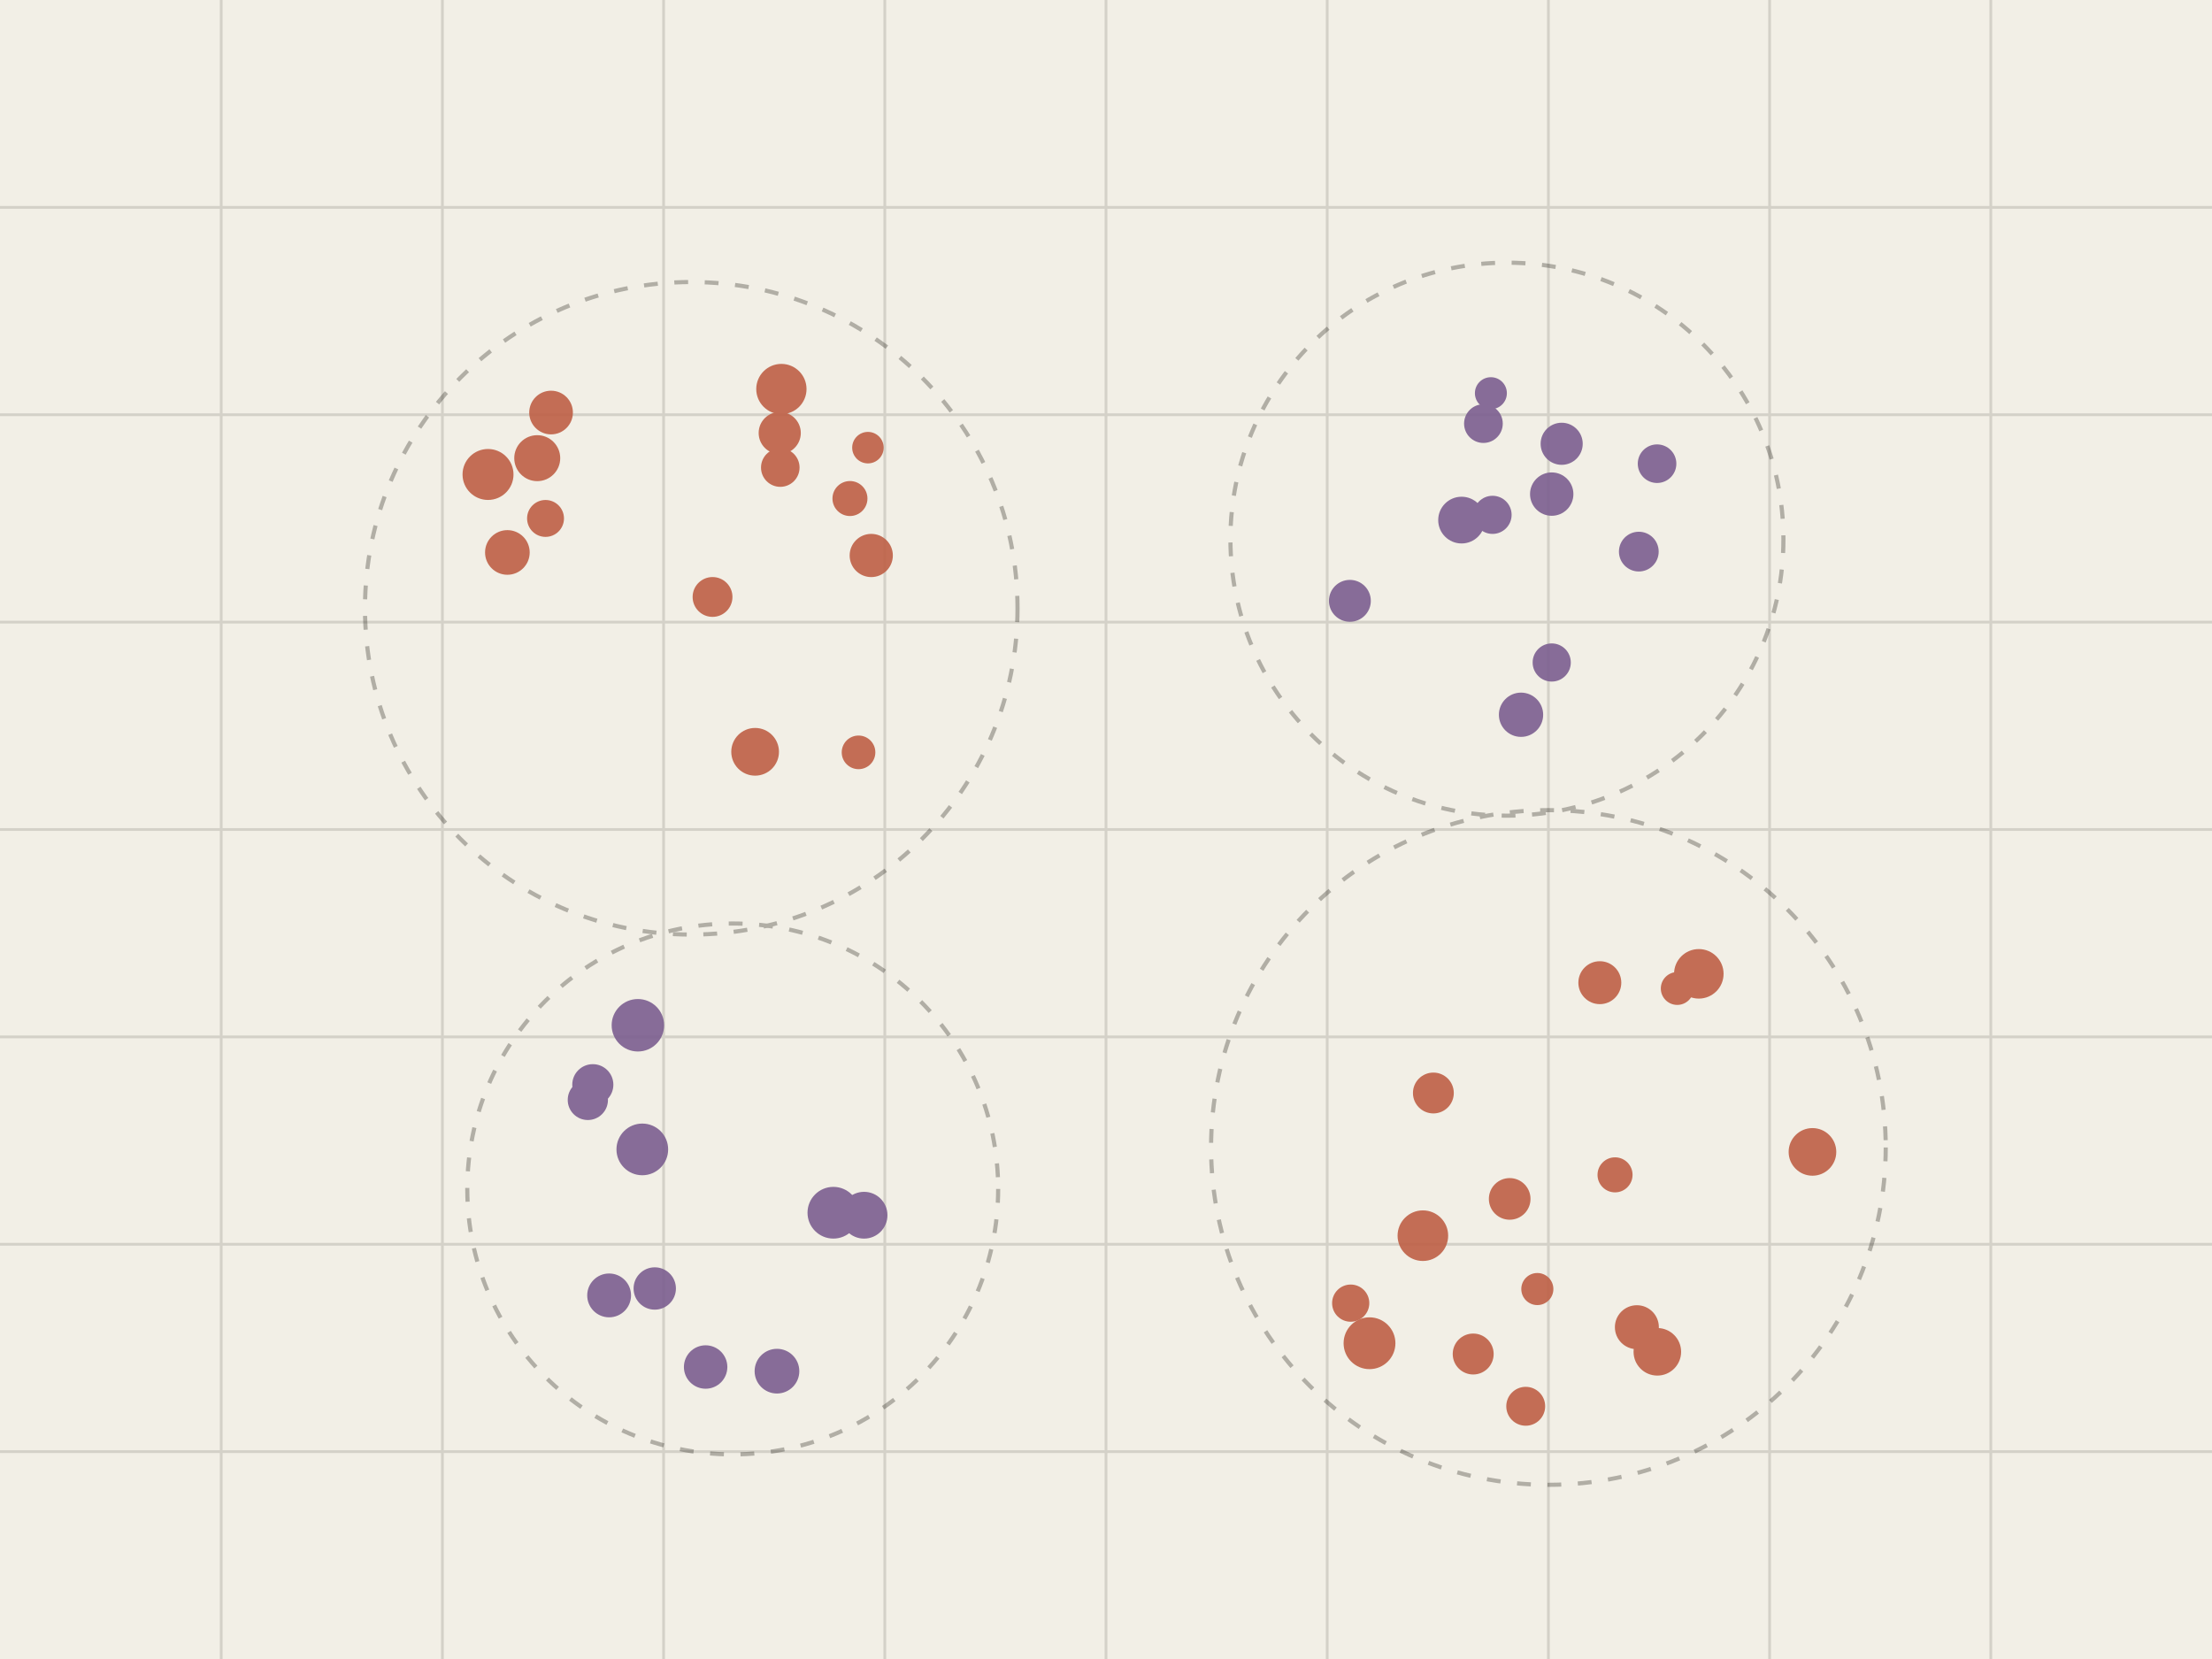
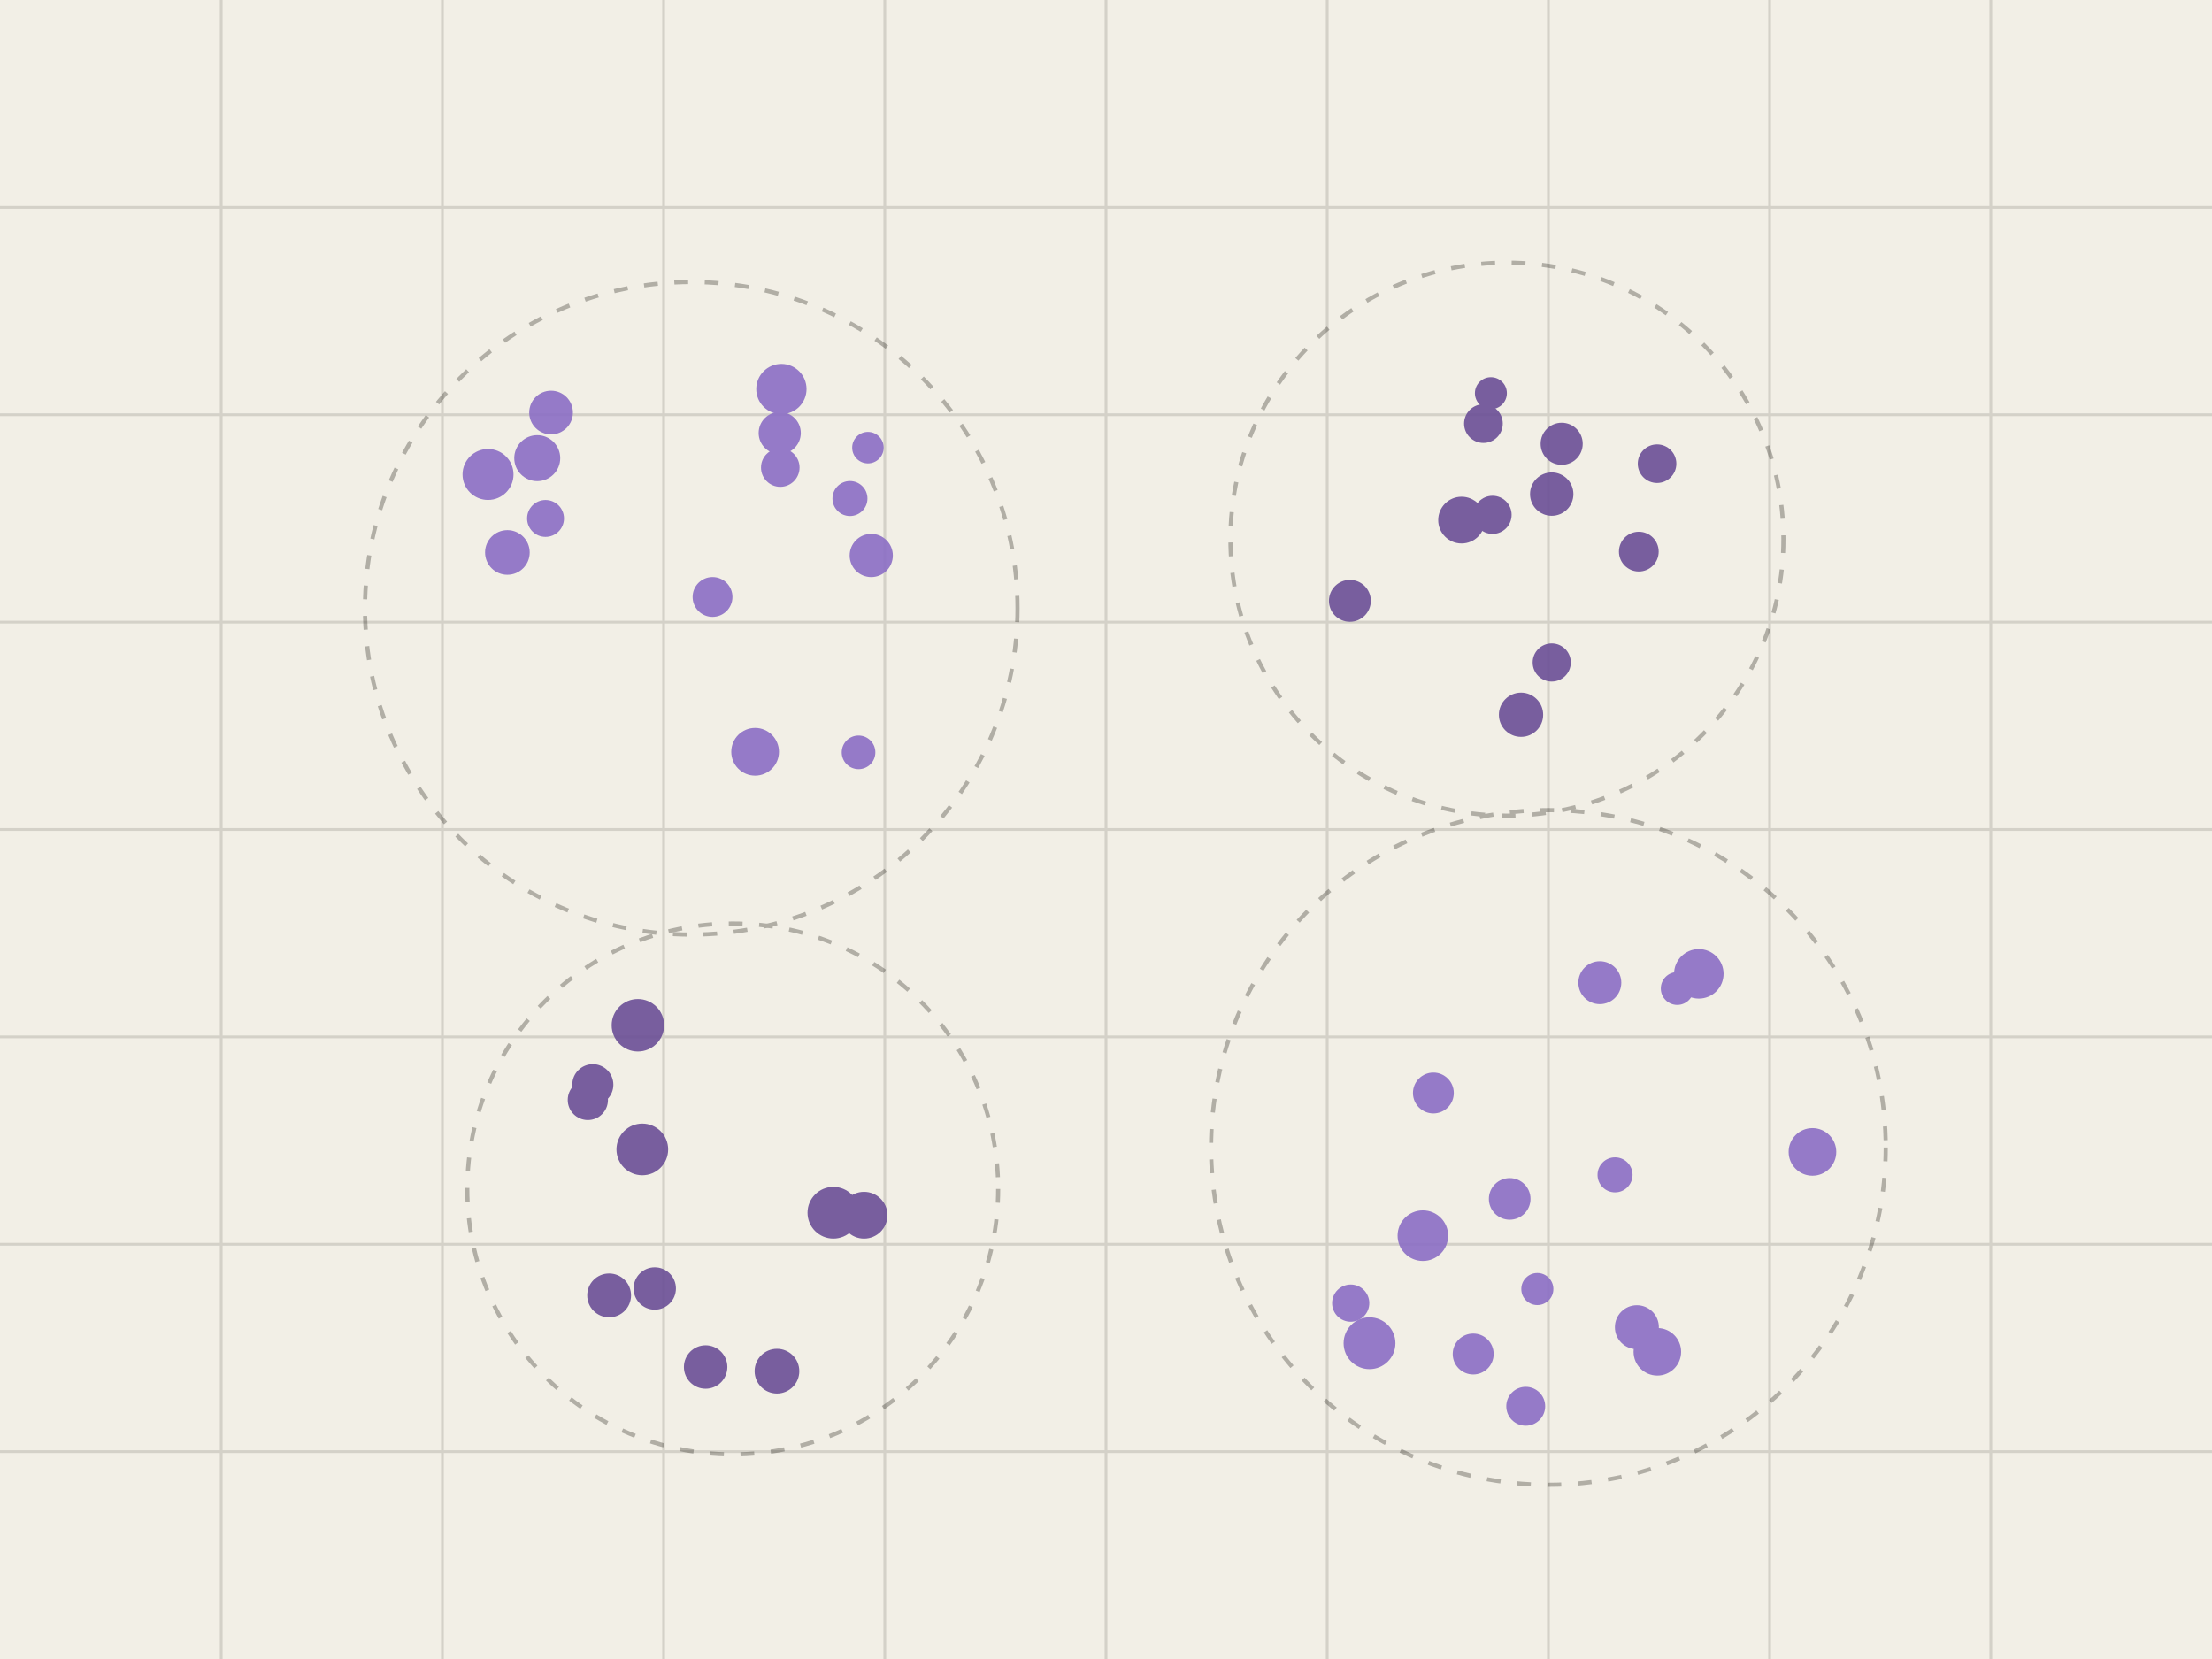
<svg xmlns="http://www.w3.org/2000/svg" viewBox="0 0 800 600" width="800" height="600">
  <rect width="800" height="600" fill="#f2efe6" />
  <g stroke="#16140f" opacity="0.14" stroke-width="1" fill="none">
    <path d="M0 75 H800" />
    <path d="M0 150 H800" />
    <path d="M0 225 H800" />
    <path d="M0 300 H800" />
    <path d="M0 375 H800" />
    <path d="M0 450 H800" />
    <path d="M0 525 H800" />
    <path d="M80 0 V600" />
    <path d="M160 0 V600" />
    <path d="M240 0 V600" />
    <path d="M320 0 V600" />
    <path d="M400 0 V600" />
    <path d="M480 0 V600" />
    <path d="M560 0 V600" />
    <path d="M640 0 V600" />
    <path d="M720 0 V600" />
  </g>
  <g stroke="#16140f" opacity="0.3" stroke-width="1.5" stroke-dasharray="5 6" fill="none">
    <circle cx="250" cy="220" r="118" />
    <circle cx="545" cy="195" r="100" />
    <circle cx="560" cy="415" r="122" />
    <circle cx="265" cy="430" r="96" />
  </g>
  <g opacity="0.9">
-     <circle cx="183.5" cy="199.8" r="8.074" fill="#be5f45" />
-     <circle cx="313.9" cy="161.9" r="5.696" fill="#be5f45" />
-     <circle cx="199.3" cy="149.2" r="7.9" fill="#be5f45" />
-     <circle cx="282.2" cy="169.1" r="6.972" fill="#be5f45" />
-     <circle cx="197.3" cy="187.5" r="6.675" fill="#be5f45" />
-     <circle cx="257.7" cy="215.9" r="7.204" fill="#be5f45" />
-     <circle cx="282.6" cy="140.7" r="9.092" fill="#be5f45" />
-     <circle cx="194.3" cy="165.7" r="8.314" fill="#be5f45" />
-     <circle cx="273.1" cy="271.9" r="8.627" fill="#be5f45" />
-     <circle cx="176.5" cy="171.6" r="9.216" fill="#be5f45" />
-     <circle cx="282.0" cy="156.6" r="7.621" fill="#be5f45" />
-     <circle cx="307.4" cy="180.3" r="6.327" fill="#be5f45" />
-     <circle cx="315.1" cy="200.9" r="7.813" fill="#be5f45" />
-     <circle cx="310.5" cy="272.1" r="6.083" fill="#be5f45" />
-     <circle cx="539.8" cy="186.2" r="6.896" fill="#7b5e8f" />
-     <circle cx="528.6" cy="188.1" r="8.453" fill="#7b5e8f" />
-     <circle cx="539.2" cy="142.2" r="5.781" fill="#7b5e8f" />
-     <circle cx="564.8" cy="160.5" r="7.614" fill="#7b5e8f" />
-     <circle cx="592.7" cy="199.5" r="7.189" fill="#7b5e8f" />
-     <circle cx="550.1" cy="258.5" r="8.006" fill="#7b5e8f" />
-     <circle cx="536.5" cy="153.2" r="6.997" fill="#7b5e8f" />
-     <circle cx="561.2" cy="239.6" r="6.901" fill="#7b5e8f" />
-     <circle cx="488.2" cy="217.3" r="7.575" fill="#7b5e8f" />
-     <circle cx="599.3" cy="167.7" r="6.978" fill="#7b5e8f" />
-     <circle cx="561.2" cy="178.7" r="7.842" fill="#7b5e8f" />
-     <circle cx="495.3" cy="485.8" r="9.373" fill="#be5f45" />
-     <circle cx="614.4" cy="352.2" r="8.957" fill="#be5f45" />
-     <circle cx="655.5" cy="416.6" r="8.614" fill="#be5f45" />
-     <circle cx="584.1" cy="424.9" r="6.336" fill="#be5f45" />
-     <circle cx="518.4" cy="395.3" r="7.388" fill="#be5f45" />
-     <circle cx="514.6" cy="446.9" r="9.15" fill="#be5f45" />
-     <circle cx="488.5" cy="471.3" r="6.728" fill="#be5f45" />
-     <circle cx="592.0" cy="480.0" r="7.952" fill="#be5f45" />
-     <circle cx="546.0" cy="433.6" r="7.531" fill="#be5f45" />
-     <circle cx="606.6" cy="357.5" r="5.943" fill="#be5f45" />
-     <circle cx="556.0" cy="466.2" r="5.803" fill="#be5f45" />
-     <circle cx="578.6" cy="355.4" r="7.764" fill="#be5f45" />
-     <circle cx="551.8" cy="508.6" r="7.035" fill="#be5f45" />
-     <circle cx="532.8" cy="489.7" r="7.402" fill="#be5f45" />
-     <circle cx="599.4" cy="488.9" r="8.601" fill="#be5f45" />
-     <circle cx="281.0" cy="495.9" r="8.082" fill="#7b5e8f" />
-     <circle cx="255.2" cy="494.4" r="7.854" fill="#7b5e8f" />
-     <circle cx="212.6" cy="397.8" r="7.275" fill="#7b5e8f" />
-     <circle cx="232.3" cy="415.7" r="9.349" fill="#7b5e8f" />
-     <circle cx="236.8" cy="466.0" r="7.657" fill="#7b5e8f" />
-     <circle cx="301.4" cy="438.6" r="9.353" fill="#7b5e8f" />
-     <circle cx="312.5" cy="439.5" r="8.461" fill="#7b5e8f" />
-     <circle cx="220.3" cy="468.5" r="7.928" fill="#7b5e8f" />
-     <circle cx="230.7" cy="370.8" r="9.487" fill="#7b5e8f" />
-     <circle cx="214.4" cy="392.3" r="7.432" fill="#7b5e8f" />
+     <circle cx="183.5" cy="199.8" r="8.074" fill="#8b6ec4" />
+     <circle cx="313.9" cy="161.9" r="5.696" fill="#8b6ec4" />
+     <circle cx="199.3" cy="149.2" r="7.9" fill="#8b6ec4" />
+     <circle cx="282.2" cy="169.1" r="6.972" fill="#8b6ec4" />
+     <circle cx="197.3" cy="187.5" r="6.675" fill="#8b6ec4" />
+     <circle cx="257.7" cy="215.9" r="7.204" fill="#8b6ec4" />
+     <circle cx="282.6" cy="140.7" r="9.092" fill="#8b6ec4" />
+     <circle cx="194.3" cy="165.7" r="8.314" fill="#8b6ec4" />
+     <circle cx="273.1" cy="271.9" r="8.627" fill="#8b6ec4" />
+     <circle cx="176.5" cy="171.6" r="9.216" fill="#8b6ec4" />
+     <circle cx="282.0" cy="156.6" r="7.621" fill="#8b6ec4" />
+     <circle cx="307.4" cy="180.3" r="6.327" fill="#8b6ec4" />
+     <circle cx="315.1" cy="200.9" r="7.813" fill="#8b6ec4" />
+     <circle cx="310.5" cy="272.1" r="6.083" fill="#8b6ec4" />
+     <circle cx="539.8" cy="186.2" r="6.896" fill="#6a4f96" />
+     <circle cx="528.6" cy="188.1" r="8.453" fill="#6a4f96" />
+     <circle cx="539.2" cy="142.2" r="5.781" fill="#6a4f96" />
+     <circle cx="564.8" cy="160.5" r="7.614" fill="#6a4f96" />
+     <circle cx="592.7" cy="199.5" r="7.189" fill="#6a4f96" />
+     <circle cx="550.1" cy="258.5" r="8.006" fill="#6a4f96" />
+     <circle cx="536.5" cy="153.2" r="6.997" fill="#6a4f96" />
+     <circle cx="561.2" cy="239.6" r="6.901" fill="#6a4f96" />
+     <circle cx="488.2" cy="217.3" r="7.575" fill="#6a4f96" />
+     <circle cx="599.3" cy="167.7" r="6.978" fill="#6a4f96" />
+     <circle cx="561.2" cy="178.7" r="7.842" fill="#6a4f96" />
+     <circle cx="495.3" cy="485.8" r="9.373" fill="#8b6ec4" />
+     <circle cx="614.4" cy="352.2" r="8.957" fill="#8b6ec4" />
+     <circle cx="655.5" cy="416.6" r="8.614" fill="#8b6ec4" />
+     <circle cx="584.1" cy="424.9" r="6.336" fill="#8b6ec4" />
+     <circle cx="518.4" cy="395.3" r="7.388" fill="#8b6ec4" />
+     <circle cx="514.6" cy="446.9" r="9.15" fill="#8b6ec4" />
+     <circle cx="488.5" cy="471.3" r="6.728" fill="#8b6ec4" />
+     <circle cx="592.0" cy="480.0" r="7.952" fill="#8b6ec4" />
+     <circle cx="546.0" cy="433.6" r="7.531" fill="#8b6ec4" />
+     <circle cx="606.6" cy="357.5" r="5.943" fill="#8b6ec4" />
+     <circle cx="556.0" cy="466.2" r="5.803" fill="#8b6ec4" />
+     <circle cx="578.6" cy="355.4" r="7.764" fill="#8b6ec4" />
+     <circle cx="551.8" cy="508.6" r="7.035" fill="#8b6ec4" />
+     <circle cx="532.8" cy="489.7" r="7.402" fill="#8b6ec4" />
+     <circle cx="599.4" cy="488.9" r="8.601" fill="#8b6ec4" />
+     <circle cx="281.0" cy="495.9" r="8.082" fill="#6a4f96" />
+     <circle cx="255.2" cy="494.4" r="7.854" fill="#6a4f96" />
+     <circle cx="212.6" cy="397.8" r="7.275" fill="#6a4f96" />
+     <circle cx="232.3" cy="415.7" r="9.349" fill="#6a4f96" />
+     <circle cx="236.8" cy="466.0" r="7.657" fill="#6a4f96" />
+     <circle cx="301.4" cy="438.6" r="9.353" fill="#6a4f96" />
+     <circle cx="312.5" cy="439.5" r="8.461" fill="#6a4f96" />
+     <circle cx="220.3" cy="468.5" r="7.928" fill="#6a4f96" />
+     <circle cx="230.7" cy="370.8" r="9.487" fill="#6a4f96" />
+     <circle cx="214.4" cy="392.3" r="7.432" fill="#6a4f96" />
  </g>
</svg>
